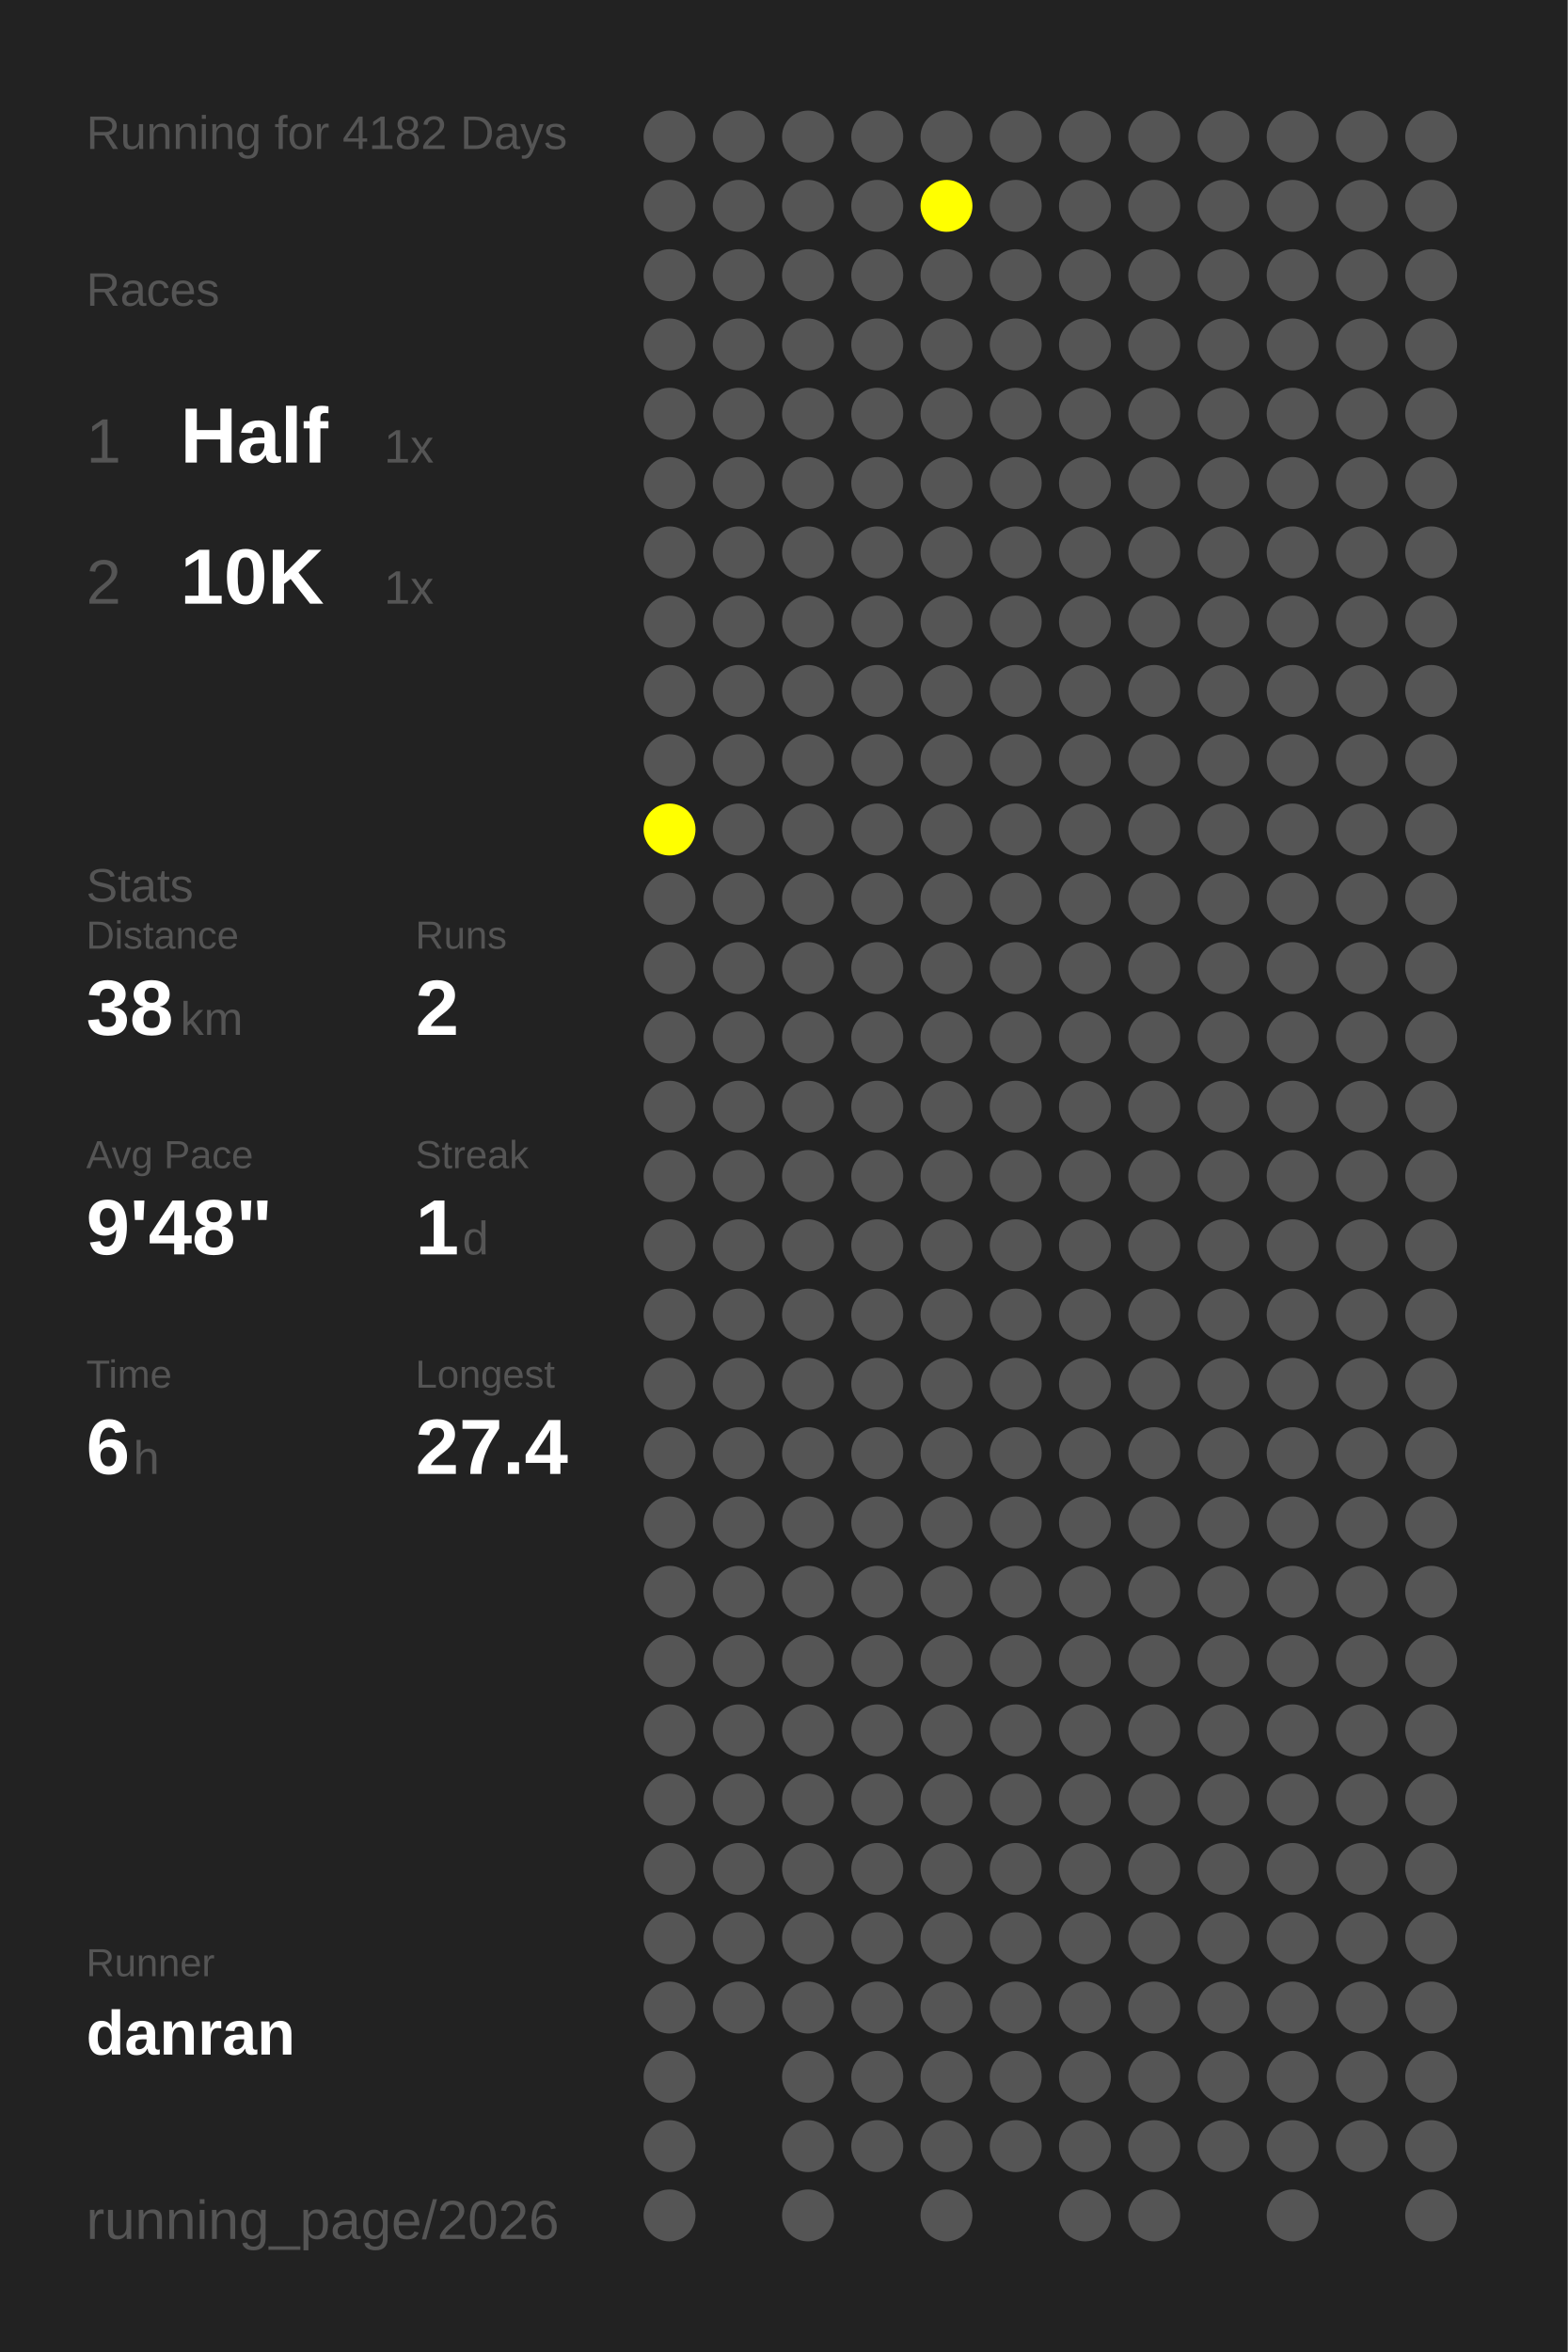
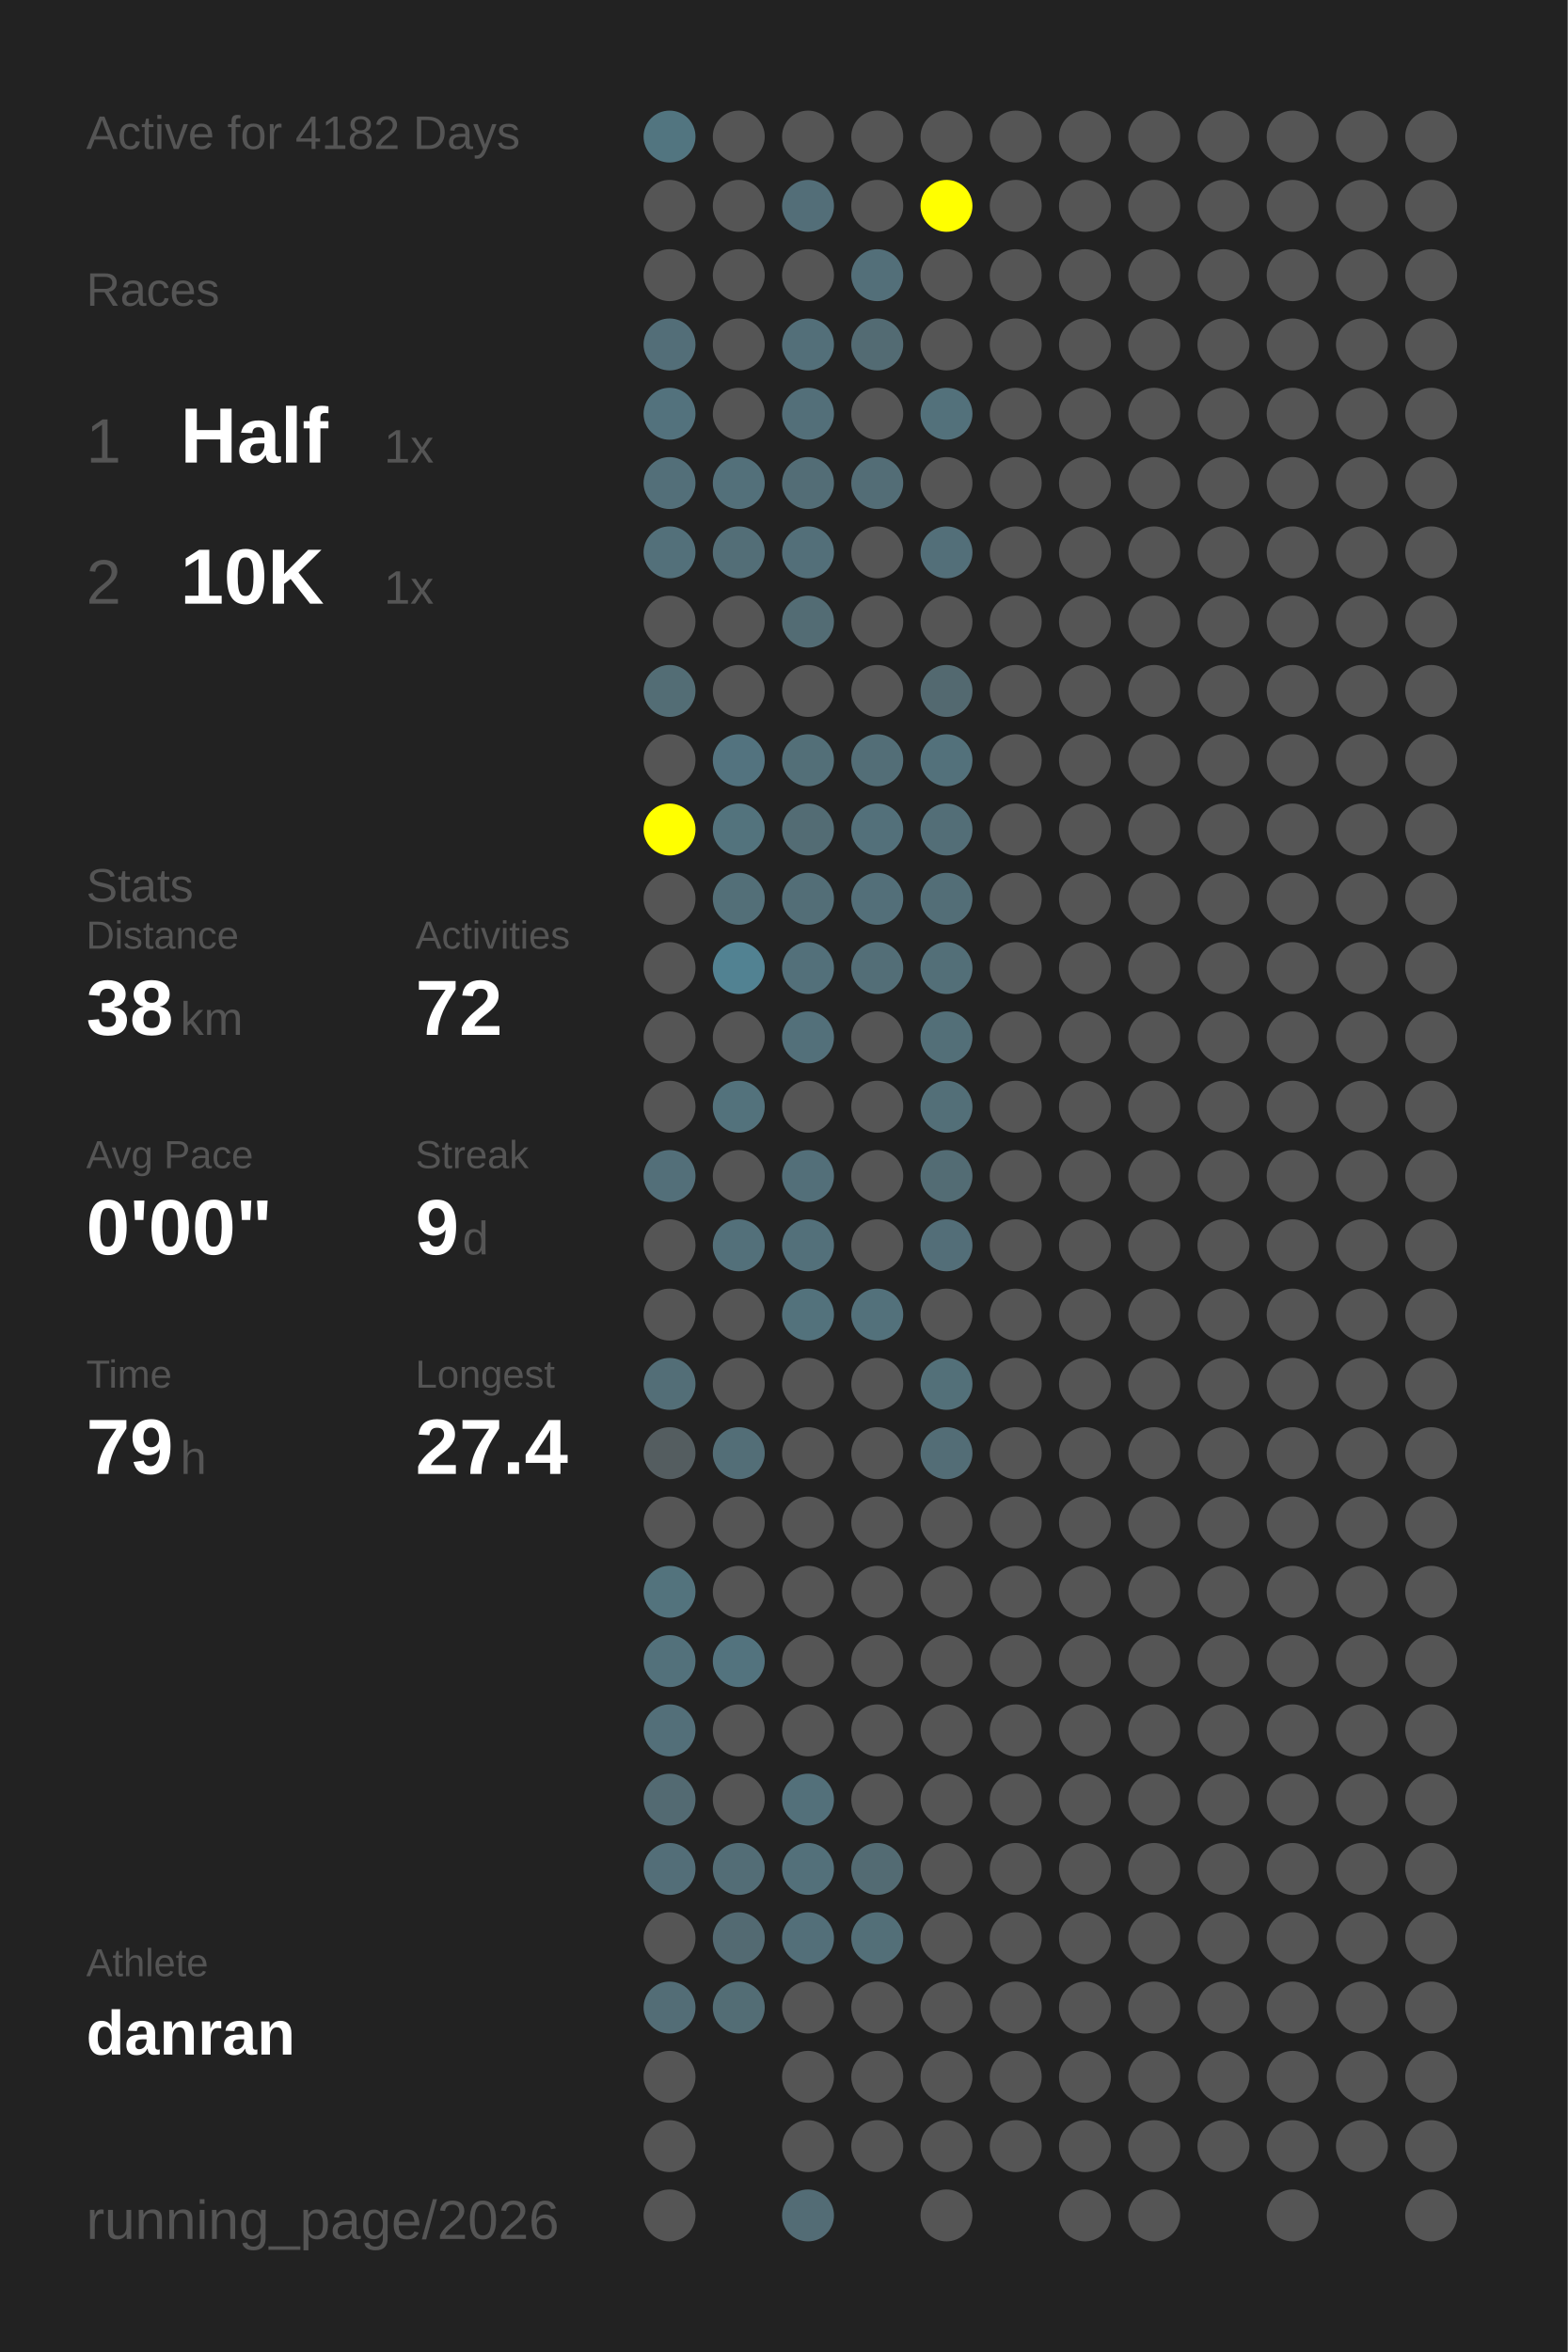
<svg xmlns="http://www.w3.org/2000/svg" baseProfile="full" height="300mm" version="1.1" viewBox="0,0,200,300" width="200mm">
  <defs />
  <rect fill="#222222" height="300" width="200" x="0" y="0" />
-   <text fill="#555555" style="font-size:6px; font-family:Arial;" x="11" y="19">Running for 4182 Days</text>
+   <text fill="#555555" style="font-size:6px; font-family:Arial;" x="11" y="19">Active for 4182 Days</text>
  <text fill="#555555" style="font-size:6px; font-family:Arial;" x="11" y="39">Races</text>
  <text fill="#555555" style="font-size:8px; font-family:Arial;" x="11" y="59">1</text>
  <text fill="#FFFFFF" style="font-size:10px; font-family:Arial; font-weight:bold;" x="23" y="59">Half</text>
  <text fill="#555555" style="font-size:6px; font-family:Arial;" x="49" y="59">1x</text>
  <text fill="#555555" style="font-size:8px; font-family:Arial;" x="11" y="77">2</text>
  <text fill="#FFFFFF" style="font-size:10px; font-family:Arial; font-weight:bold;" x="23" y="77">10K</text>
  <text fill="#555555" style="font-size:6px; font-family:Arial;" x="49" y="77">1x</text>
  <text fill="#555555" style="font-size:6px; font-family:Arial;" x="11" y="115">Stats</text>
  <text fill="#555555" style="font-size:5px; font-family:Arial;" x="11" y="121">Distance</text>
  <text fill="#FFFFFF" style="font-size:10px; font-family:Arial; font-weight:bold;" x="11" y="132">38</text>
  <text fill="#555555" style="font-size:6px; font-family:Arial;" x="23" y="132">km</text>
-   <text fill="#555555" style="font-size:5px; font-family:Arial;" x="53" y="121">Runs</text>
-   <text fill="#FFFFFF" style="font-size:10px; font-family:Arial; font-weight:bold;" x="53" y="132">2</text>
+   <text fill="#555555" style="font-size:5px; font-family:Arial;" x="53" y="121">Activities</text>
+   <text fill="#FFFFFF" style="font-size:10px; font-family:Arial; font-weight:bold;" x="53" y="132">72</text>
  <text fill="#555555" style="font-size:5px; font-family:Arial;" x="11" y="149">Avg Pace</text>
-   <text fill="#FFFFFF" style="font-size:10px; font-family:Arial; font-weight:bold;" x="11" y="160">9'48"</text>
+   <text fill="#FFFFFF" style="font-size:10px; font-family:Arial; font-weight:bold;" x="11" y="160">0'00"</text>
  <text fill="#555555" style="font-size:5px; font-family:Arial;" x="53" y="149">Streak</text>
-   <text fill="#FFFFFF" style="font-size:10px; font-family:Arial; font-weight:bold;" x="53" y="160">1</text>
+   <text fill="#FFFFFF" style="font-size:10px; font-family:Arial; font-weight:bold;" x="53" y="160">9</text>
  <text fill="#555555" style="font-size:6px; font-family:Arial;" x="59" y="160">d</text>
  <text fill="#555555" style="font-size:5px; font-family:Arial;" x="11" y="177">Time</text>
-   <text fill="#FFFFFF" style="font-size:10px; font-family:Arial; font-weight:bold;" x="11" y="188">6</text>
-   <text fill="#555555" style="font-size:6px; font-family:Arial;" x="17" y="188">h</text>
+   <text fill="#FFFFFF" style="font-size:10px; font-family:Arial; font-weight:bold;" x="11" y="188">79</text>
+   <text fill="#555555" style="font-size:6px; font-family:Arial;" x="23" y="188">h</text>
  <text fill="#555555" style="font-size:5px; font-family:Arial;" x="53" y="177">Longest</text>
  <text fill="#FFFFFF" style="font-size:10px; font-family:Arial; font-weight:bold;" x="53" y="188">27.4</text>
-   <text fill="#555555" style="font-size:5px; font-family:Arial;" x="11" y="252.065">Runner</text>
+   <text fill="#555555" style="font-size:5px; font-family:Arial;" x="11" y="252.065">Athlete</text>
  <text fill="#FFFFFF" style="font-size:8px; font-family:Arial; font-weight:bold;" x="11" y="262.065">danran</text>
  <text fill="#555555" style="font-size:7px; font-family:Arial;" x="11" y="285.581">running_page/2026</text>
-   <circle cx="85.417" cy="17.419" fill="#555555" r="3.312" />
+   <circle cx="85.417" cy="17.419" fill="#527580" r="3.312" />
  <circle cx="85.417" cy="26.258" fill="#555555" r="3.312" />
  <circle cx="85.417" cy="35.097" fill="#555555" r="3.312" />
-   <circle cx="85.417" cy="43.935" fill="#555555" r="3.312" />
-   <circle cx="85.417" cy="52.774" fill="#555555" r="3.312" />
-   <circle cx="85.417" cy="61.613" fill="#555555" r="3.312" />
-   <circle cx="85.417" cy="70.452" fill="#555555" r="3.312" />
+   <circle cx="85.417" cy="43.935" fill="#536e78" r="3.312" />
+   <circle cx="85.417" cy="52.774" fill="#53727d" r="3.312" />
+   <circle cx="85.417" cy="61.613" fill="#536f79" r="3.312" />
+   <circle cx="85.417" cy="70.452" fill="#53707a" r="3.312" />
  <circle cx="85.417" cy="79.29" fill="#555555" r="3.312" />
-   <circle cx="85.417" cy="88.129" fill="#555555" r="3.312" />
+   <circle cx="85.417" cy="88.129" fill="#536d75" r="3.312" />
  <circle cx="85.417" cy="96.968" fill="#555555" r="3.312" />
  <circle cx="85.417" cy="105.806" fill="#FFFF00" r="3.312" />
  <circle cx="85.417" cy="114.645" fill="#555555" r="3.312" />
  <circle cx="85.417" cy="123.484" fill="#555555" r="3.312" />
  <circle cx="85.417" cy="132.323" fill="#555555" r="3.312" />
  <circle cx="85.417" cy="141.161" fill="#555555" r="3.312" />
-   <circle cx="85.417" cy="150" fill="#555555" r="3.312" />
+   <circle cx="85.417" cy="150" fill="#536f79" r="3.312" />
  <circle cx="85.417" cy="158.839" fill="#555555" r="3.312" />
  <circle cx="85.417" cy="167.677" fill="#555555" r="3.312" />
-   <circle cx="85.417" cy="176.516" fill="#555555" r="3.312" />
-   <circle cx="85.417" cy="185.355" fill="#555555" r="3.312" />
+   <circle cx="85.417" cy="176.516" fill="#536e77" r="3.312" />
+   <circle cx="85.417" cy="185.355" fill="#545d60" r="3.312" />
  <circle cx="85.417" cy="194.194" fill="#555555" r="3.312" />
-   <circle cx="85.417" cy="203.032" fill="#555555" r="3.312" />
-   <circle cx="85.417" cy="211.871" fill="#555555" r="3.312" />
-   <circle cx="85.417" cy="220.71" fill="#555555" r="3.312" />
-   <circle cx="85.417" cy="229.548" fill="#555555" r="3.312" />
-   <circle cx="85.417" cy="238.387" fill="#555555" r="3.312" />
+   <circle cx="85.417" cy="203.032" fill="#53737d" r="3.312" />
+   <circle cx="85.417" cy="211.871" fill="#53717b" r="3.312" />
+   <circle cx="85.417" cy="220.71" fill="#536f79" r="3.312" />
+   <circle cx="85.417" cy="229.548" fill="#536a72" r="3.312" />
+   <circle cx="85.417" cy="238.387" fill="#536e78" r="3.312" />
  <circle cx="85.417" cy="247.226" fill="#555555" r="3.312" />
-   <circle cx="85.417" cy="256.065" fill="#555555" r="3.312" />
+   <circle cx="85.417" cy="256.065" fill="#536d76" r="3.312" />
  <circle cx="85.417" cy="264.903" fill="#555555" r="3.312" />
  <circle cx="85.417" cy="273.742" fill="#555555" r="3.312" />
  <circle cx="85.417" cy="282.581" fill="#555555" r="3.312" />
  <circle cx="94.25" cy="17.419" fill="#555555" r="3.312" />
  <circle cx="94.25" cy="26.258" fill="#555555" r="3.312" />
  <circle cx="94.25" cy="35.097" fill="#555555" r="3.312" />
  <circle cx="94.25" cy="43.935" fill="#555555" r="3.312" />
  <circle cx="94.25" cy="52.774" fill="#555555" r="3.312" />
-   <circle cx="94.25" cy="61.613" fill="#555555" r="3.312" />
-   <circle cx="94.25" cy="70.452" fill="#555555" r="3.312" />
+   <circle cx="94.25" cy="61.613" fill="#53707a" r="3.312" />
+   <circle cx="94.25" cy="70.452" fill="#536e77" r="3.312" />
  <circle cx="94.25" cy="79.29" fill="#555555" r="3.312" />
  <circle cx="94.25" cy="88.129" fill="#555555" r="3.312" />
-   <circle cx="94.25" cy="96.968" fill="#555555" r="3.312" />
-   <circle cx="94.25" cy="105.806" fill="#555555" r="3.312" />
-   <circle cx="94.25" cy="114.645" fill="#555555" r="3.312" />
-   <circle cx="94.25" cy="123.484" fill="#555555" r="3.312" />
+   <circle cx="94.25" cy="96.968" fill="#53737f" r="3.312" />
+   <circle cx="94.25" cy="105.806" fill="#53737d" r="3.312" />
+   <circle cx="94.25" cy="114.645" fill="#536f78" r="3.312" />
+   <circle cx="94.25" cy="123.484" fill="#528292" r="3.312" />
  <circle cx="94.25" cy="132.323" fill="#555555" r="3.312" />
-   <circle cx="94.25" cy="141.161" fill="#555555" r="3.312" />
+   <circle cx="94.25" cy="141.161" fill="#53727c" r="3.312" />
  <circle cx="94.25" cy="150" fill="#555555" r="3.312" />
-   <circle cx="94.25" cy="158.839" fill="#555555" r="3.312" />
+   <circle cx="94.25" cy="158.839" fill="#53707a" r="3.312" />
  <circle cx="94.25" cy="167.677" fill="#555555" r="3.312" />
  <circle cx="94.25" cy="176.516" fill="#555555" r="3.312" />
-   <circle cx="94.25" cy="185.355" fill="#555555" r="3.312" />
+   <circle cx="94.25" cy="185.355" fill="#536e77" r="3.312" />
  <circle cx="94.25" cy="194.194" fill="#555555" r="3.312" />
  <circle cx="94.25" cy="203.032" fill="#555555" r="3.312" />
-   <circle cx="94.25" cy="211.871" fill="#555555" r="3.312" />
+   <circle cx="94.25" cy="211.871" fill="#53737e" r="3.312" />
  <circle cx="94.25" cy="220.71" fill="#555555" r="3.312" />
  <circle cx="94.25" cy="229.548" fill="#555555" r="3.312" />
-   <circle cx="94.25" cy="238.387" fill="#555555" r="3.312" />
-   <circle cx="94.25" cy="247.226" fill="#555555" r="3.312" />
-   <circle cx="94.25" cy="256.065" fill="#555555" r="3.312" />
+   <circle cx="94.25" cy="238.387" fill="#536d76" r="3.312" />
+   <circle cx="94.25" cy="247.226" fill="#536a72" r="3.312" />
+   <circle cx="94.25" cy="256.065" fill="#536d75" r="3.312" />
  <circle cx="103.083" cy="17.419" fill="#555555" r="3.312" />
-   <circle cx="103.083" cy="26.258" fill="#555555" r="3.312" />
+   <circle cx="103.083" cy="26.258" fill="#536e78" r="3.312" />
  <circle cx="103.083" cy="35.097" fill="#555555" r="3.312" />
-   <circle cx="103.083" cy="43.935" fill="#555555" r="3.312" />
-   <circle cx="103.083" cy="52.774" fill="#555555" r="3.312" />
-   <circle cx="103.083" cy="61.613" fill="#555555" r="3.312" />
-   <circle cx="103.083" cy="70.452" fill="#555555" r="3.312" />
-   <circle cx="103.083" cy="79.29" fill="#555555" r="3.312" />
+   <circle cx="103.083" cy="43.935" fill="#536f79" r="3.312" />
+   <circle cx="103.083" cy="52.774" fill="#536f79" r="3.312" />
+   <circle cx="103.083" cy="61.613" fill="#536d76" r="3.312" />
+   <circle cx="103.083" cy="70.452" fill="#536f79" r="3.312" />
+   <circle cx="103.083" cy="79.29" fill="#536c74" r="3.312" />
  <circle cx="103.083" cy="88.129" fill="#555555" r="3.312" />
-   <circle cx="103.083" cy="96.968" fill="#555555" r="3.312" />
-   <circle cx="103.083" cy="105.806" fill="#555555" r="3.312" />
-   <circle cx="103.083" cy="114.645" fill="#555555" r="3.312" />
-   <circle cx="103.083" cy="123.484" fill="#555555" r="3.312" />
-   <circle cx="103.083" cy="132.323" fill="#555555" r="3.312" />
+   <circle cx="103.083" cy="96.968" fill="#536f78" r="3.312" />
+   <circle cx="103.083" cy="105.806" fill="#536c74" r="3.312" />
+   <circle cx="103.083" cy="114.645" fill="#536e77" r="3.312" />
+   <circle cx="103.083" cy="123.484" fill="#53707a" r="3.312" />
+   <circle cx="103.083" cy="132.323" fill="#53707a" r="3.312" />
  <circle cx="103.083" cy="141.161" fill="#555555" r="3.312" />
-   <circle cx="103.083" cy="150" fill="#555555" r="3.312" />
-   <circle cx="103.083" cy="158.839" fill="#555555" r="3.312" />
-   <circle cx="103.083" cy="167.677" fill="#555555" r="3.312" />
+   <circle cx="103.083" cy="150" fill="#536f79" r="3.312" />
+   <circle cx="103.083" cy="158.839" fill="#53707a" r="3.312" />
+   <circle cx="103.083" cy="167.677" fill="#53727c" r="3.312" />
  <circle cx="103.083" cy="176.516" fill="#555555" r="3.312" />
  <circle cx="103.083" cy="185.355" fill="#555555" r="3.312" />
  <circle cx="103.083" cy="194.194" fill="#555555" r="3.312" />
  <circle cx="103.083" cy="203.032" fill="#555555" r="3.312" />
  <circle cx="103.083" cy="211.871" fill="#555555" r="3.312" />
  <circle cx="103.083" cy="220.71" fill="#555555" r="3.312" />
-   <circle cx="103.083" cy="229.548" fill="#555555" r="3.312" />
-   <circle cx="103.083" cy="238.387" fill="#555555" r="3.312" />
-   <circle cx="103.083" cy="247.226" fill="#555555" r="3.312" />
+   <circle cx="103.083" cy="229.548" fill="#53707a" r="3.312" />
+   <circle cx="103.083" cy="238.387" fill="#53707a" r="3.312" />
+   <circle cx="103.083" cy="247.226" fill="#536f79" r="3.312" />
  <circle cx="103.083" cy="256.065" fill="#555555" r="3.312" />
  <circle cx="103.083" cy="264.903" fill="#555555" r="3.312" />
  <circle cx="103.083" cy="273.742" fill="#555555" r="3.312" />
-   <circle cx="103.083" cy="282.581" fill="#555555" r="3.312" />
+   <circle cx="103.083" cy="282.581" fill="#536c75" r="3.312" />
  <circle cx="111.917" cy="17.419" fill="#555555" r="3.312" />
  <circle cx="111.917" cy="26.258" fill="#555555" r="3.312" />
-   <circle cx="111.917" cy="35.097" fill="#555555" r="3.312" />
-   <circle cx="111.917" cy="43.935" fill="#555555" r="3.312" />
+   <circle cx="111.917" cy="35.097" fill="#536f79" r="3.312" />
+   <circle cx="111.917" cy="43.935" fill="#536b73" r="3.312" />
  <circle cx="111.917" cy="52.774" fill="#555555" r="3.312" />
-   <circle cx="111.917" cy="61.613" fill="#555555" r="3.312" />
+   <circle cx="111.917" cy="61.613" fill="#536d76" r="3.312" />
  <circle cx="111.917" cy="70.452" fill="#555555" r="3.312" />
  <circle cx="111.917" cy="79.29" fill="#555555" r="3.312" />
  <circle cx="111.917" cy="88.129" fill="#555555" r="3.312" />
-   <circle cx="111.917" cy="96.968" fill="#555555" r="3.312" />
-   <circle cx="111.917" cy="105.806" fill="#555555" r="3.312" />
-   <circle cx="111.917" cy="114.645" fill="#555555" r="3.312" />
-   <circle cx="111.917" cy="123.484" fill="#555555" r="3.312" />
+   <circle cx="111.917" cy="96.968" fill="#536e77" r="3.312" />
+   <circle cx="111.917" cy="105.806" fill="#53707a" r="3.312" />
+   <circle cx="111.917" cy="114.645" fill="#536f79" r="3.312" />
+   <circle cx="111.917" cy="123.484" fill="#536e77" r="3.312" />
  <circle cx="111.917" cy="132.323" fill="#555555" r="3.312" />
  <circle cx="111.917" cy="141.161" fill="#555555" r="3.312" />
  <circle cx="111.917" cy="150" fill="#555555" r="3.312" />
  <circle cx="111.917" cy="158.839" fill="#555555" r="3.312" />
-   <circle cx="111.917" cy="167.677" fill="#555555" r="3.312" />
+   <circle cx="111.917" cy="167.677" fill="#53717b" r="3.312" />
  <circle cx="111.917" cy="176.516" fill="#555555" r="3.312" />
  <circle cx="111.917" cy="185.355" fill="#555555" r="3.312" />
  <circle cx="111.917" cy="194.194" fill="#555555" r="3.312" />
  <circle cx="111.917" cy="203.032" fill="#555555" r="3.312" />
  <circle cx="111.917" cy="211.871" fill="#555555" r="3.312" />
  <circle cx="111.917" cy="220.71" fill="#555555" r="3.312" />
  <circle cx="111.917" cy="229.548" fill="#555555" r="3.312" />
-   <circle cx="111.917" cy="238.387" fill="#555555" r="3.312" />
-   <circle cx="111.917" cy="247.226" fill="#555555" r="3.312" />
+   <circle cx="111.917" cy="238.387" fill="#536b73" r="3.312" />
+   <circle cx="111.917" cy="247.226" fill="#536f78" r="3.312" />
  <circle cx="111.917" cy="256.065" fill="#555555" r="3.312" />
  <circle cx="111.917" cy="264.903" fill="#555555" r="3.312" />
  <circle cx="111.917" cy="273.742" fill="#555555" r="3.312" />
  <circle cx="120.75" cy="17.419" fill="#555555" r="3.312" />
  <circle cx="120.75" cy="26.258" fill="#FFFF00" r="3.312" />
  <circle cx="120.75" cy="35.097" fill="#555555" r="3.312" />
  <circle cx="120.75" cy="43.935" fill="#555555" r="3.312" />
-   <circle cx="120.75" cy="52.774" fill="#555555" r="3.312" />
+   <circle cx="120.75" cy="52.774" fill="#53717b" r="3.312" />
  <circle cx="120.75" cy="61.613" fill="#555555" r="3.312" />
-   <circle cx="120.75" cy="70.452" fill="#555555" r="3.312" />
+   <circle cx="120.75" cy="70.452" fill="#536f79" r="3.312" />
  <circle cx="120.75" cy="79.29" fill="#555555" r="3.312" />
-   <circle cx="120.75" cy="88.129" fill="#555555" r="3.312" />
-   <circle cx="120.75" cy="96.968" fill="#555555" r="3.312" />
-   <circle cx="120.75" cy="105.806" fill="#555555" r="3.312" />
-   <circle cx="120.75" cy="114.645" fill="#555555" r="3.312" />
-   <circle cx="120.75" cy="123.484" fill="#555555" r="3.312" />
-   <circle cx="120.75" cy="132.323" fill="#555555" r="3.312" />
-   <circle cx="120.75" cy="141.161" fill="#555555" r="3.312" />
-   <circle cx="120.75" cy="150" fill="#555555" r="3.312" />
-   <circle cx="120.75" cy="158.839" fill="#555555" r="3.312" />
+   <circle cx="120.75" cy="88.129" fill="#536970" r="3.312" />
+   <circle cx="120.75" cy="96.968" fill="#53717b" r="3.312" />
+   <circle cx="120.75" cy="105.806" fill="#536e77" r="3.312" />
+   <circle cx="120.75" cy="114.645" fill="#536e77" r="3.312" />
+   <circle cx="120.75" cy="123.484" fill="#536f78" r="3.312" />
+   <circle cx="120.75" cy="132.323" fill="#536f78" r="3.312" />
+   <circle cx="120.75" cy="141.161" fill="#536f78" r="3.312" />
+   <circle cx="120.75" cy="150" fill="#536c74" r="3.312" />
+   <circle cx="120.75" cy="158.839" fill="#536e78" r="3.312" />
  <circle cx="120.75" cy="167.677" fill="#555555" r="3.312" />
-   <circle cx="120.75" cy="176.516" fill="#555555" r="3.312" />
-   <circle cx="120.75" cy="185.355" fill="#555555" r="3.312" />
+   <circle cx="120.75" cy="176.516" fill="#537079" r="3.312" />
+   <circle cx="120.75" cy="185.355" fill="#536d76" r="3.312" />
  <circle cx="120.75" cy="194.194" fill="#555555" r="3.312" />
  <circle cx="120.75" cy="203.032" fill="#555555" r="3.312" />
  <circle cx="120.75" cy="211.871" fill="#555555" r="3.312" />
  <circle cx="120.75" cy="220.71" fill="#555555" r="3.312" />
  <circle cx="120.75" cy="229.548" fill="#555555" r="3.312" />
  <circle cx="120.75" cy="238.387" fill="#555555" r="3.312" />
  <circle cx="120.75" cy="247.226" fill="#555555" r="3.312" />
  <circle cx="120.75" cy="256.065" fill="#555555" r="3.312" />
  <circle cx="120.75" cy="264.903" fill="#555555" r="3.312" />
  <circle cx="120.75" cy="273.742" fill="#555555" r="3.312" />
  <circle cx="120.75" cy="282.581" fill="#555555" r="3.312" />
  <circle cx="129.583" cy="17.419" fill="#555555" r="3.312" />
  <circle cx="129.583" cy="26.258" fill="#555555" r="3.312" />
  <circle cx="129.583" cy="35.097" fill="#555555" r="3.312" />
  <circle cx="129.583" cy="43.935" fill="#555555" r="3.312" />
  <circle cx="129.583" cy="52.774" fill="#555555" r="3.312" />
  <circle cx="129.583" cy="61.613" fill="#555555" r="3.312" />
  <circle cx="129.583" cy="70.452" fill="#555555" r="3.312" />
  <circle cx="129.583" cy="79.29" fill="#555555" r="3.312" />
  <circle cx="129.583" cy="88.129" fill="#555555" r="3.312" />
  <circle cx="129.583" cy="96.968" fill="#555555" r="3.312" />
  <circle cx="129.583" cy="105.806" fill="#555555" r="3.312" />
  <circle cx="129.583" cy="114.645" fill="#555555" r="3.312" />
  <circle cx="129.583" cy="123.484" fill="#555555" r="3.312" />
  <circle cx="129.583" cy="132.323" fill="#555555" r="3.312" />
  <circle cx="129.583" cy="141.161" fill="#555555" r="3.312" />
  <circle cx="129.583" cy="150" fill="#555555" r="3.312" />
  <circle cx="129.583" cy="158.839" fill="#555555" r="3.312" />
  <circle cx="129.583" cy="167.677" fill="#555555" r="3.312" />
  <circle cx="129.583" cy="176.516" fill="#555555" r="3.312" />
  <circle cx="129.583" cy="185.355" fill="#555555" r="3.312" />
  <circle cx="129.583" cy="194.194" fill="#555555" r="3.312" />
  <circle cx="129.583" cy="203.032" fill="#555555" r="3.312" />
  <circle cx="129.583" cy="211.871" fill="#555555" r="3.312" />
  <circle cx="129.583" cy="220.71" fill="#555555" r="3.312" />
  <circle cx="129.583" cy="229.548" fill="#555555" r="3.312" />
  <circle cx="129.583" cy="238.387" fill="#555555" r="3.312" />
  <circle cx="129.583" cy="247.226" fill="#555555" r="3.312" />
  <circle cx="129.583" cy="256.065" fill="#555555" r="3.312" />
  <circle cx="129.583" cy="264.903" fill="#555555" r="3.312" />
  <circle cx="129.583" cy="273.742" fill="#555555" r="3.312" />
  <circle cx="138.417" cy="17.419" fill="#555555" r="3.312" />
  <circle cx="138.417" cy="26.258" fill="#555555" r="3.312" />
  <circle cx="138.417" cy="35.097" fill="#555555" r="3.312" />
  <circle cx="138.417" cy="43.935" fill="#555555" r="3.312" />
  <circle cx="138.417" cy="52.774" fill="#555555" r="3.312" />
  <circle cx="138.417" cy="61.613" fill="#555555" r="3.312" />
  <circle cx="138.417" cy="70.452" fill="#555555" r="3.312" />
  <circle cx="138.417" cy="79.29" fill="#555555" r="3.312" />
  <circle cx="138.417" cy="88.129" fill="#555555" r="3.312" />
  <circle cx="138.417" cy="96.968" fill="#555555" r="3.312" />
  <circle cx="138.417" cy="105.806" fill="#555555" r="3.312" />
  <circle cx="138.417" cy="114.645" fill="#555555" r="3.312" />
  <circle cx="138.417" cy="123.484" fill="#555555" r="3.312" />
  <circle cx="138.417" cy="132.323" fill="#555555" r="3.312" />
  <circle cx="138.417" cy="141.161" fill="#555555" r="3.312" />
  <circle cx="138.417" cy="150" fill="#555555" r="3.312" />
  <circle cx="138.417" cy="158.839" fill="#555555" r="3.312" />
  <circle cx="138.417" cy="167.677" fill="#555555" r="3.312" />
  <circle cx="138.417" cy="176.516" fill="#555555" r="3.312" />
  <circle cx="138.417" cy="185.355" fill="#555555" r="3.312" />
  <circle cx="138.417" cy="194.194" fill="#555555" r="3.312" />
  <circle cx="138.417" cy="203.032" fill="#555555" r="3.312" />
  <circle cx="138.417" cy="211.871" fill="#555555" r="3.312" />
  <circle cx="138.417" cy="220.71" fill="#555555" r="3.312" />
  <circle cx="138.417" cy="229.548" fill="#555555" r="3.312" />
  <circle cx="138.417" cy="238.387" fill="#555555" r="3.312" />
  <circle cx="138.417" cy="247.226" fill="#555555" r="3.312" />
  <circle cx="138.417" cy="256.065" fill="#555555" r="3.312" />
  <circle cx="138.417" cy="264.903" fill="#555555" r="3.312" />
  <circle cx="138.417" cy="273.742" fill="#555555" r="3.312" />
  <circle cx="138.417" cy="282.581" fill="#555555" r="3.312" />
  <circle cx="147.25" cy="17.419" fill="#555555" r="3.312" />
  <circle cx="147.25" cy="26.258" fill="#555555" r="3.312" />
  <circle cx="147.25" cy="35.097" fill="#555555" r="3.312" />
  <circle cx="147.25" cy="43.935" fill="#555555" r="3.312" />
  <circle cx="147.25" cy="52.774" fill="#555555" r="3.312" />
  <circle cx="147.25" cy="61.613" fill="#555555" r="3.312" />
  <circle cx="147.25" cy="70.452" fill="#555555" r="3.312" />
  <circle cx="147.25" cy="79.29" fill="#555555" r="3.312" />
  <circle cx="147.25" cy="88.129" fill="#555555" r="3.312" />
  <circle cx="147.25" cy="96.968" fill="#555555" r="3.312" />
  <circle cx="147.25" cy="105.806" fill="#555555" r="3.312" />
  <circle cx="147.25" cy="114.645" fill="#555555" r="3.312" />
  <circle cx="147.25" cy="123.484" fill="#555555" r="3.312" />
  <circle cx="147.25" cy="132.323" fill="#555555" r="3.312" />
  <circle cx="147.25" cy="141.161" fill="#555555" r="3.312" />
  <circle cx="147.25" cy="150" fill="#555555" r="3.312" />
  <circle cx="147.25" cy="158.839" fill="#555555" r="3.312" />
  <circle cx="147.25" cy="167.677" fill="#555555" r="3.312" />
  <circle cx="147.25" cy="176.516" fill="#555555" r="3.312" />
  <circle cx="147.25" cy="185.355" fill="#555555" r="3.312" />
  <circle cx="147.25" cy="194.194" fill="#555555" r="3.312" />
  <circle cx="147.25" cy="203.032" fill="#555555" r="3.312" />
  <circle cx="147.25" cy="211.871" fill="#555555" r="3.312" />
  <circle cx="147.25" cy="220.71" fill="#555555" r="3.312" />
  <circle cx="147.25" cy="229.548" fill="#555555" r="3.312" />
  <circle cx="147.25" cy="238.387" fill="#555555" r="3.312" />
  <circle cx="147.25" cy="247.226" fill="#555555" r="3.312" />
  <circle cx="147.25" cy="256.065" fill="#555555" r="3.312" />
  <circle cx="147.25" cy="264.903" fill="#555555" r="3.312" />
  <circle cx="147.25" cy="273.742" fill="#555555" r="3.312" />
  <circle cx="147.25" cy="282.581" fill="#555555" r="3.312" />
  <circle cx="156.083" cy="17.419" fill="#555555" r="3.312" />
  <circle cx="156.083" cy="26.258" fill="#555555" r="3.312" />
  <circle cx="156.083" cy="35.097" fill="#555555" r="3.312" />
  <circle cx="156.083" cy="43.935" fill="#555555" r="3.312" />
  <circle cx="156.083" cy="52.774" fill="#555555" r="3.312" />
  <circle cx="156.083" cy="61.613" fill="#555555" r="3.312" />
  <circle cx="156.083" cy="70.452" fill="#555555" r="3.312" />
  <circle cx="156.083" cy="79.29" fill="#555555" r="3.312" />
  <circle cx="156.083" cy="88.129" fill="#555555" r="3.312" />
  <circle cx="156.083" cy="96.968" fill="#555555" r="3.312" />
  <circle cx="156.083" cy="105.806" fill="#555555" r="3.312" />
  <circle cx="156.083" cy="114.645" fill="#555555" r="3.312" />
  <circle cx="156.083" cy="123.484" fill="#555555" r="3.312" />
  <circle cx="156.083" cy="132.323" fill="#555555" r="3.312" />
  <circle cx="156.083" cy="141.161" fill="#555555" r="3.312" />
  <circle cx="156.083" cy="150" fill="#555555" r="3.312" />
  <circle cx="156.083" cy="158.839" fill="#555555" r="3.312" />
  <circle cx="156.083" cy="167.677" fill="#555555" r="3.312" />
  <circle cx="156.083" cy="176.516" fill="#555555" r="3.312" />
  <circle cx="156.083" cy="185.355" fill="#555555" r="3.312" />
  <circle cx="156.083" cy="194.194" fill="#555555" r="3.312" />
  <circle cx="156.083" cy="203.032" fill="#555555" r="3.312" />
  <circle cx="156.083" cy="211.871" fill="#555555" r="3.312" />
  <circle cx="156.083" cy="220.71" fill="#555555" r="3.312" />
  <circle cx="156.083" cy="229.548" fill="#555555" r="3.312" />
  <circle cx="156.083" cy="238.387" fill="#555555" r="3.312" />
  <circle cx="156.083" cy="247.226" fill="#555555" r="3.312" />
  <circle cx="156.083" cy="256.065" fill="#555555" r="3.312" />
  <circle cx="156.083" cy="264.903" fill="#555555" r="3.312" />
  <circle cx="156.083" cy="273.742" fill="#555555" r="3.312" />
  <circle cx="164.917" cy="17.419" fill="#555555" r="3.312" />
  <circle cx="164.917" cy="26.258" fill="#555555" r="3.312" />
  <circle cx="164.917" cy="35.097" fill="#555555" r="3.312" />
  <circle cx="164.917" cy="43.935" fill="#555555" r="3.312" />
  <circle cx="164.917" cy="52.774" fill="#555555" r="3.312" />
  <circle cx="164.917" cy="61.613" fill="#555555" r="3.312" />
  <circle cx="164.917" cy="70.452" fill="#555555" r="3.312" />
  <circle cx="164.917" cy="79.29" fill="#555555" r="3.312" />
  <circle cx="164.917" cy="88.129" fill="#555555" r="3.312" />
  <circle cx="164.917" cy="96.968" fill="#555555" r="3.312" />
  <circle cx="164.917" cy="105.806" fill="#555555" r="3.312" />
  <circle cx="164.917" cy="114.645" fill="#555555" r="3.312" />
  <circle cx="164.917" cy="123.484" fill="#555555" r="3.312" />
  <circle cx="164.917" cy="132.323" fill="#555555" r="3.312" />
  <circle cx="164.917" cy="141.161" fill="#555555" r="3.312" />
  <circle cx="164.917" cy="150" fill="#555555" r="3.312" />
  <circle cx="164.917" cy="158.839" fill="#555555" r="3.312" />
  <circle cx="164.917" cy="167.677" fill="#555555" r="3.312" />
  <circle cx="164.917" cy="176.516" fill="#555555" r="3.312" />
  <circle cx="164.917" cy="185.355" fill="#555555" r="3.312" />
  <circle cx="164.917" cy="194.194" fill="#555555" r="3.312" />
  <circle cx="164.917" cy="203.032" fill="#555555" r="3.312" />
  <circle cx="164.917" cy="211.871" fill="#555555" r="3.312" />
  <circle cx="164.917" cy="220.71" fill="#555555" r="3.312" />
  <circle cx="164.917" cy="229.548" fill="#555555" r="3.312" />
  <circle cx="164.917" cy="238.387" fill="#555555" r="3.312" />
  <circle cx="164.917" cy="247.226" fill="#555555" r="3.312" />
  <circle cx="164.917" cy="256.065" fill="#555555" r="3.312" />
  <circle cx="164.917" cy="264.903" fill="#555555" r="3.312" />
  <circle cx="164.917" cy="273.742" fill="#555555" r="3.312" />
  <circle cx="164.917" cy="282.581" fill="#555555" r="3.312" />
  <circle cx="173.75" cy="17.419" fill="#555555" r="3.312" />
  <circle cx="173.75" cy="26.258" fill="#555555" r="3.312" />
  <circle cx="173.75" cy="35.097" fill="#555555" r="3.312" />
  <circle cx="173.75" cy="43.935" fill="#555555" r="3.312" />
  <circle cx="173.75" cy="52.774" fill="#555555" r="3.312" />
  <circle cx="173.75" cy="61.613" fill="#555555" r="3.312" />
  <circle cx="173.75" cy="70.452" fill="#555555" r="3.312" />
  <circle cx="173.75" cy="79.29" fill="#555555" r="3.312" />
  <circle cx="173.75" cy="88.129" fill="#555555" r="3.312" />
  <circle cx="173.75" cy="96.968" fill="#555555" r="3.312" />
  <circle cx="173.75" cy="105.806" fill="#555555" r="3.312" />
  <circle cx="173.75" cy="114.645" fill="#555555" r="3.312" />
  <circle cx="173.75" cy="123.484" fill="#555555" r="3.312" />
  <circle cx="173.75" cy="132.323" fill="#555555" r="3.312" />
  <circle cx="173.75" cy="141.161" fill="#555555" r="3.312" />
  <circle cx="173.75" cy="150" fill="#555555" r="3.312" />
  <circle cx="173.75" cy="158.839" fill="#555555" r="3.312" />
  <circle cx="173.75" cy="167.677" fill="#555555" r="3.312" />
  <circle cx="173.75" cy="176.516" fill="#555555" r="3.312" />
  <circle cx="173.75" cy="185.355" fill="#555555" r="3.312" />
  <circle cx="173.75" cy="194.194" fill="#555555" r="3.312" />
  <circle cx="173.75" cy="203.032" fill="#555555" r="3.312" />
  <circle cx="173.75" cy="211.871" fill="#555555" r="3.312" />
  <circle cx="173.75" cy="220.71" fill="#555555" r="3.312" />
  <circle cx="173.75" cy="229.548" fill="#555555" r="3.312" />
  <circle cx="173.75" cy="238.387" fill="#555555" r="3.312" />
  <circle cx="173.75" cy="247.226" fill="#555555" r="3.312" />
  <circle cx="173.75" cy="256.065" fill="#555555" r="3.312" />
  <circle cx="173.75" cy="264.903" fill="#555555" r="3.312" />
  <circle cx="173.75" cy="273.742" fill="#555555" r="3.312" />
  <circle cx="182.583" cy="17.419" fill="#555555" r="3.312" />
  <circle cx="182.583" cy="26.258" fill="#555555" r="3.312" />
  <circle cx="182.583" cy="35.097" fill="#555555" r="3.312" />
  <circle cx="182.583" cy="43.935" fill="#555555" r="3.312" />
  <circle cx="182.583" cy="52.774" fill="#555555" r="3.312" />
  <circle cx="182.583" cy="61.613" fill="#555555" r="3.312" />
  <circle cx="182.583" cy="70.452" fill="#555555" r="3.312" />
  <circle cx="182.583" cy="79.29" fill="#555555" r="3.312" />
  <circle cx="182.583" cy="88.129" fill="#555555" r="3.312" />
  <circle cx="182.583" cy="96.968" fill="#555555" r="3.312" />
  <circle cx="182.583" cy="105.806" fill="#555555" r="3.312" />
  <circle cx="182.583" cy="114.645" fill="#555555" r="3.312" />
  <circle cx="182.583" cy="123.484" fill="#555555" r="3.312" />
  <circle cx="182.583" cy="132.323" fill="#555555" r="3.312" />
  <circle cx="182.583" cy="141.161" fill="#555555" r="3.312" />
  <circle cx="182.583" cy="150" fill="#555555" r="3.312" />
  <circle cx="182.583" cy="158.839" fill="#555555" r="3.312" />
  <circle cx="182.583" cy="167.677" fill="#555555" r="3.312" />
  <circle cx="182.583" cy="176.516" fill="#555555" r="3.312" />
  <circle cx="182.583" cy="185.355" fill="#555555" r="3.312" />
  <circle cx="182.583" cy="194.194" fill="#555555" r="3.312" />
  <circle cx="182.583" cy="203.032" fill="#555555" r="3.312" />
  <circle cx="182.583" cy="211.871" fill="#555555" r="3.312" />
  <circle cx="182.583" cy="220.71" fill="#555555" r="3.312" />
  <circle cx="182.583" cy="229.548" fill="#555555" r="3.312" />
  <circle cx="182.583" cy="238.387" fill="#555555" r="3.312" />
  <circle cx="182.583" cy="247.226" fill="#555555" r="3.312" />
  <circle cx="182.583" cy="256.065" fill="#555555" r="3.312" />
  <circle cx="182.583" cy="264.903" fill="#555555" r="3.312" />
  <circle cx="182.583" cy="273.742" fill="#555555" r="3.312" />
  <circle cx="182.583" cy="282.581" fill="#555555" r="3.312" />
</svg>
